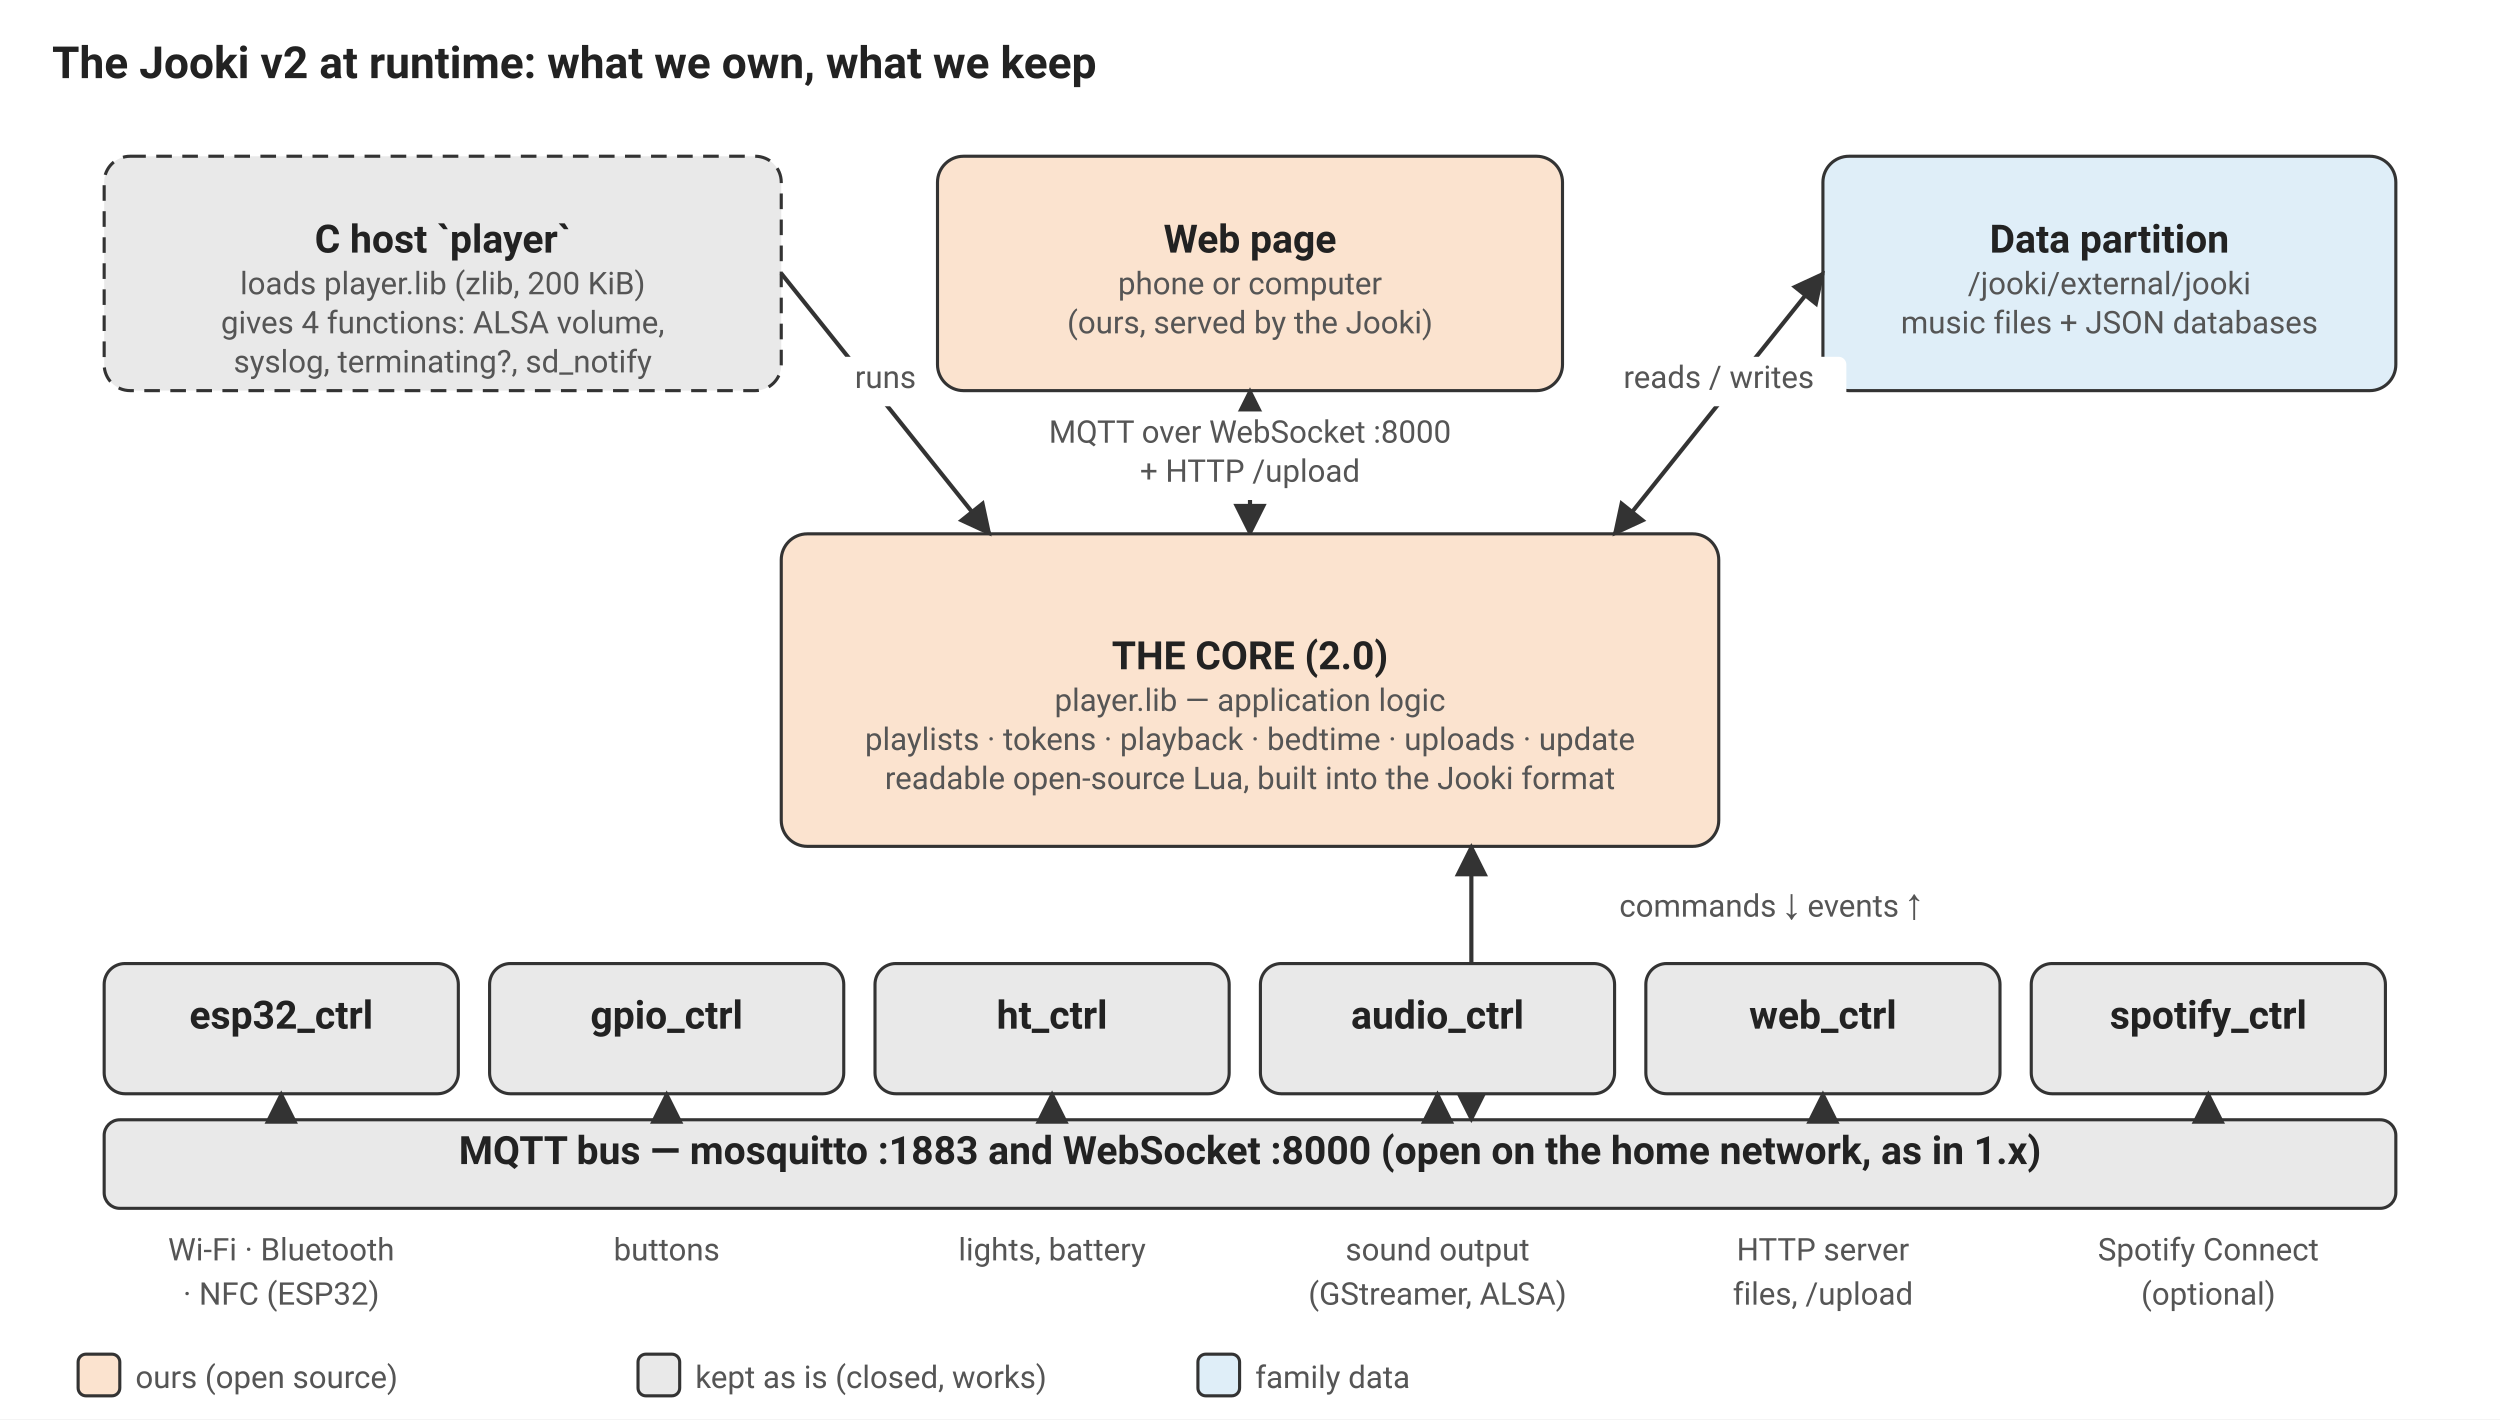
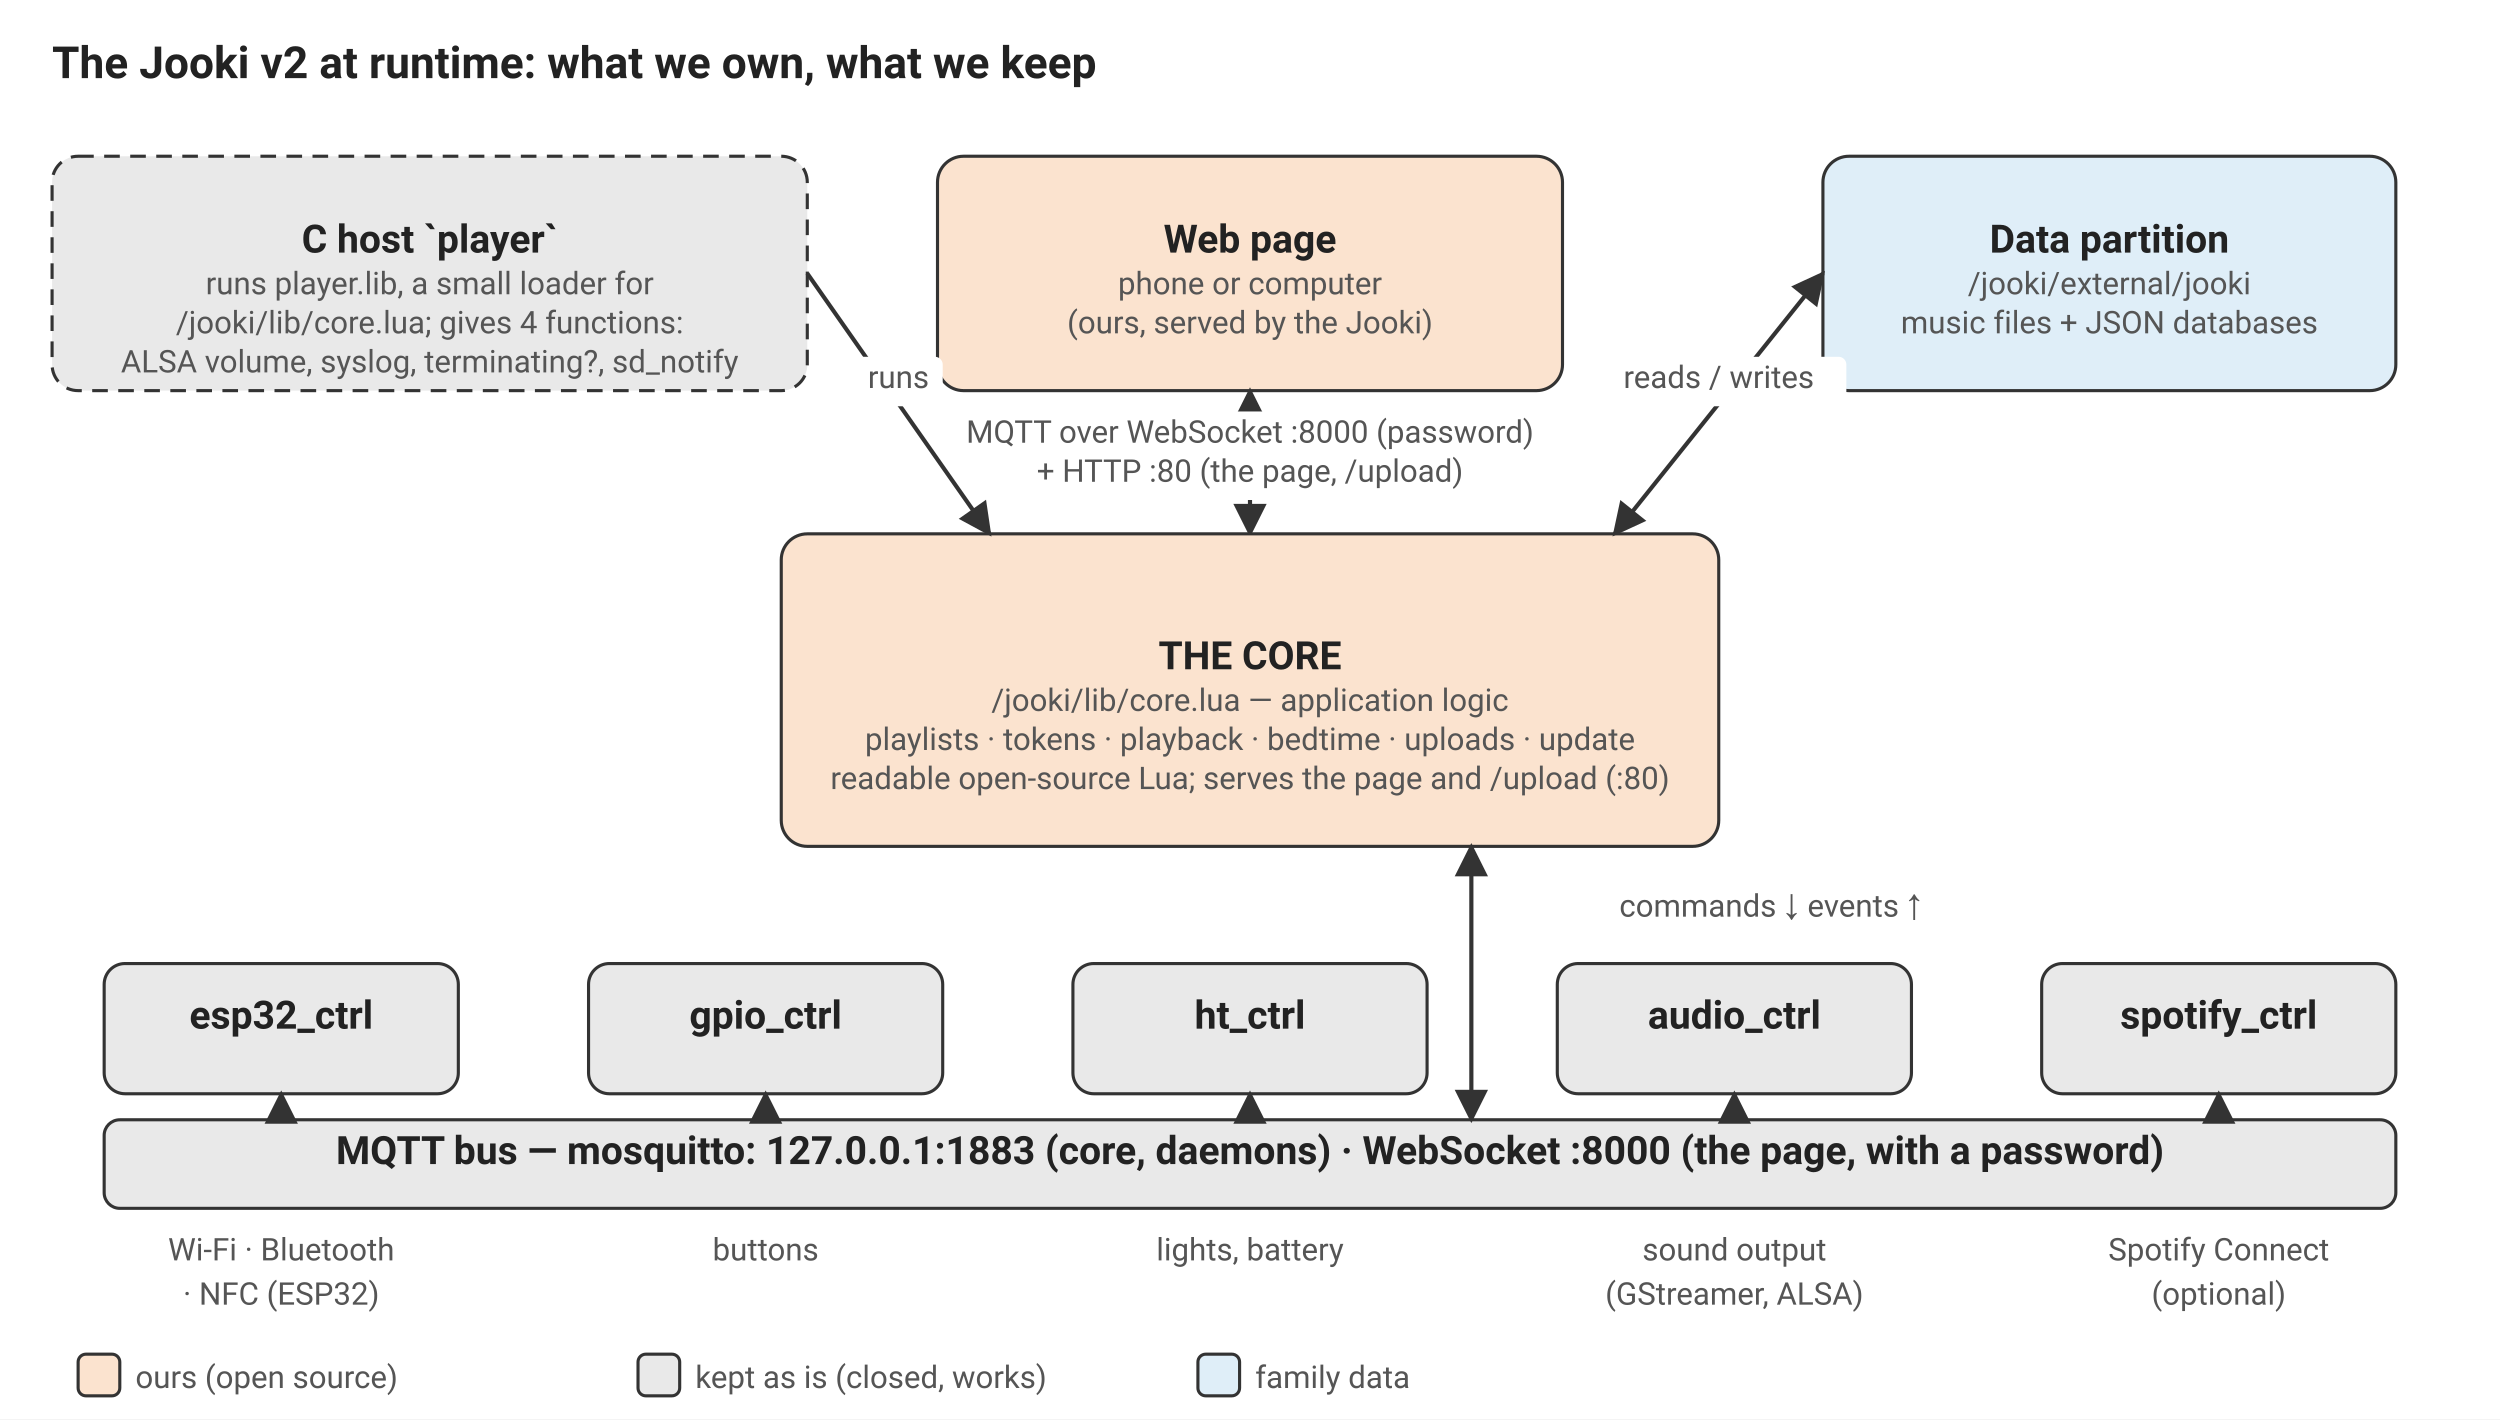
<svg xmlns="http://www.w3.org/2000/svg" viewBox="0 0 960 545" width="960" height="545" role="img" aria-label="Context: what we own, what we keep">
  <style>
text{font-family:system-ui,-apple-system,"Segoe UI",Roboto,Helvetica,Arial,sans-serif;font-size:14px;fill:#222}
.t{font-weight:700;font-size:15px}.s{font-size:12px;fill:#555}.h{font-weight:700;font-size:17px}
.box{stroke:#333;stroke-width:1.2}.dash{stroke-dasharray:6 4}
.arrow{stroke:#333;stroke-width:1.6;fill:none;marker-end:url(#a)}
.arrow2{stroke:#333;stroke-width:1.6;fill:none;marker-end:url(#a);marker-start:url(#b)}
</style>
  <defs>
    <marker id="a" viewBox="0 0 10 10" refX="9" refY="5" markerWidth="8" markerHeight="8" orient="auto-start-reverse">
      <path d="M0 0L10 5L0 10z" fill="#333" />
    </marker>
    <marker id="b" viewBox="0 0 10 10" refX="1" refY="5" markerWidth="8" markerHeight="8" orient="auto">
      <path d="M10 0L0 5L10 10z" fill="#333" />
    </marker>
  </defs>
  <rect width="960" height="545" fill="#fff" />
  <text x="20" y="30" text-anchor="start" class="h">The Jooki v2 at runtime: what we own, what we keep</text>
  <rect x="360" y="60" width="240" height="90" rx="10" fill="#fbe3cf" class="box" />
  <text x="480" y="97" text-anchor="middle" class="t">Web page</text>
  <text x="480" y="113" text-anchor="middle" class="s">phone or computer</text>
  <text x="480" y="128" text-anchor="middle" class="s">(ours, served by the Jooki)</text>
  <path d="M480 150 L480 205" class="arrow2" />
-   <rect x="395" y="158" width="170" height="34" fill="#fff" rx="3" />
-   <text x="480" y="170" text-anchor="middle" class="s">MQTT over WebSocket :8000</text>
-   <text x="480" y="185" text-anchor="middle" class="s">+ HTTP /upload</text>
+   <rect x="359" y="158" width="240" height="34" fill="#fff" rx="3" />
+   <text x="480" y="170" text-anchor="middle" class="s">MQTT over WebSocket :8000 (password)</text>
+   <text x="480" y="185" text-anchor="middle" class="s">+ HTTP :80 (the page, /upload)</text>
  <rect x="300" y="205" width="360" height="120" rx="10" fill="#fbe3cf" class="box" />
-   <text x="480" y="257" text-anchor="middle" class="t">THE CORE (2.0)</text>
-   <text x="480" y="273" text-anchor="middle" class="s">player.lib — application logic</text>
+   <text x="480" y="257" text-anchor="middle" class="t">THE CORE</text>
+   <text x="480" y="273" text-anchor="middle" class="s">/jooki/lib/core.lua — application logic</text>
  <text x="480" y="288" text-anchor="middle" class="s">playlists · tokens · playback · bedtime · uploads · update</text>
-   <text x="480" y="303" text-anchor="middle" class="s">readable open-source Lua, built into the Jooki format</text>
+   <text x="480" y="303" text-anchor="middle" class="s">readable open-source Lua; serves the page and /upload (:80)</text>
  <rect x="40" y="430" width="880" height="34" rx="6" fill="#e9e9e9" class="box" />
-   <text x="480" y="447" text-anchor="middle" class="t">MQTT bus — mosquitto :1883 and WebSocket :8000 (open on the home network, as in 1.x)</text>
+   <text x="480" y="447" text-anchor="middle" class="t">MQTT bus — mosquitto: 127.0.0.1:1883 (core, daemons)  ·  WebSocket :8000 (the page, with a password)</text>
  <path d="M565 325 L565 430" class="arrow2" />
  <rect x="607" y="340" width="144" height="19" fill="#fff" rx="3" />
  <text x="680" y="352" text-anchor="middle" class="s">commands ↓   events ↑</text>
  <rect x="40" y="370" width="136" height="50" rx="8" fill="#e9e9e9" class="box" />
  <text x="108" y="395" text-anchor="middle" class="t">esp32_ctrl</text>
  <text x="108" y="484" text-anchor="middle" class="s">Wi-Fi · Bluetooth</text>
  <text x="108" y="501" text-anchor="middle" class="s">· NFC (ESP32)</text>
-   <rect x="188" y="370" width="136" height="50" rx="8" fill="#e9e9e9" class="box" />
-   <text x="256" y="395" text-anchor="middle" class="t">gpio_ctrl</text>
-   <text x="256" y="484" text-anchor="middle" class="s">buttons</text>
-   <rect x="336" y="370" width="136" height="50" rx="8" fill="#e9e9e9" class="box" />
-   <text x="404" y="395" text-anchor="middle" class="t">ht_ctrl</text>
-   <text x="404" y="484" text-anchor="middle" class="s">lights, battery</text>
-   <rect x="484" y="370" width="136" height="50" rx="8" fill="#e9e9e9" class="box" />
-   <text x="552" y="395" text-anchor="middle" class="t">audio_ctrl</text>
-   <text x="552" y="484" text-anchor="middle" class="s">sound output</text>
-   <text x="552" y="501" text-anchor="middle" class="s">(GStreamer, ALSA)</text>
-   <rect x="632" y="370" width="136" height="50" rx="8" fill="#e9e9e9" class="box" />
-   <text x="700" y="395" text-anchor="middle" class="t">web_ctrl</text>
-   <text x="700" y="484" text-anchor="middle" class="s">HTTP server</text>
-   <text x="700" y="501" text-anchor="middle" class="s">files, /upload</text>
-   <rect x="780" y="370" width="136" height="50" rx="8" fill="#e9e9e9" class="box" />
-   <text x="848" y="395" text-anchor="middle" class="t">spotify_ctrl</text>
-   <text x="848" y="484" text-anchor="middle" class="s">Spotify Connect</text>
-   <text x="848" y="501" text-anchor="middle" class="s">(optional)</text>
+   <rect x="226" y="370" width="136" height="50" rx="8" fill="#e9e9e9" class="box" />
+   <text x="294" y="395" text-anchor="middle" class="t">gpio_ctrl</text>
+   <text x="294" y="484" text-anchor="middle" class="s">buttons</text>
+   <rect x="412" y="370" width="136" height="50" rx="8" fill="#e9e9e9" class="box" />
+   <text x="480" y="395" text-anchor="middle" class="t">ht_ctrl</text>
+   <text x="480" y="484" text-anchor="middle" class="s">lights, battery</text>
+   <rect x="598" y="370" width="136" height="50" rx="8" fill="#e9e9e9" class="box" />
+   <text x="666" y="395" text-anchor="middle" class="t">audio_ctrl</text>
+   <text x="666" y="484" text-anchor="middle" class="s">sound output</text>
+   <text x="666" y="501" text-anchor="middle" class="s">(GStreamer, ALSA)</text>
+   <rect x="784" y="370" width="136" height="50" rx="8" fill="#e9e9e9" class="box" />
+   <text x="852" y="395" text-anchor="middle" class="t">spotify_ctrl</text>
+   <text x="852" y="484" text-anchor="middle" class="s">Spotify Connect</text>
+   <text x="852" y="501" text-anchor="middle" class="s">(optional)</text>
  <path d="M108 430 L108 420" class="arrow" />
-   <path d="M256 430 L256 420" class="arrow" />
-   <path d="M404 430 L404 420" class="arrow" />
-   <path d="M552 430 L552 420" class="arrow" />
-   <path d="M700 430 L700 420" class="arrow" />
-   <path d="M848 430 L848 420" class="arrow" />
-   <rect x="40" y="60" width="260" height="90" rx="10" fill="#e9e9e9" class="box dash" />
-   <text x="170" y="97" text-anchor="middle" class="t">C host `player`</text>
-   <text x="170" y="113" text-anchor="middle" class="s">loads player.lib (zlib, 200 KiB)</text>
-   <text x="170" y="128" text-anchor="middle" class="s">gives 4 functions: ALSA volume,</text>
-   <text x="170" y="143" text-anchor="middle" class="s">syslog, terminating?, sd_notify</text>
-   <path d="M300 105 L380 205" class="arrow" />
-   <rect x="322" y="137" width="35" height="19" fill="#fff" rx="3" />
-   <text x="340" y="149" text-anchor="middle" class="s">runs</text>
+   <path d="M294 430 L294 420" class="arrow" />
+   <path d="M480 430 L480 420" class="arrow" />
+   <path d="M666 430 L666 420" class="arrow" />
+   <path d="M852 430 L852 420" class="arrow" />
+   <rect x="20" y="60" width="290" height="90" rx="10" fill="#e9e9e9" class="box dash" />
+   <text x="165" y="97" text-anchor="middle" class="t">C host `player`</text>
+   <text x="165" y="113" text-anchor="middle" class="s">runs player.lib, a small loader for</text>
+   <text x="165" y="128" text-anchor="middle" class="s">/jooki/lib/core.lua; gives 4 functions:</text>
+   <text x="165" y="143" text-anchor="middle" class="s">ALSA volume, syslog, terminating?, sd_notify</text>
+   <path d="M310 105 L380 205" class="arrow" />
+   <rect x="327" y="137" width="35" height="19" fill="#fff" rx="3" />
+   <text x="345" y="149" text-anchor="middle" class="s">runs</text>
  <rect x="700" y="60" width="220" height="90" rx="10" fill="#dfeef8" class="box" />
  <text x="810" y="97" text-anchor="middle" class="t">Data partition</text>
  <text x="810" y="113" text-anchor="middle" class="s">/jooki/external/jooki</text>
  <text x="810" y="128" text-anchor="middle" class="s">music files + JSON databases</text>
  <path d="M700 105 L620 205" class="arrow2" />
  <rect x="610" y="137" width="99" height="19" fill="#fff" rx="3" />
  <text x="660" y="149" text-anchor="middle" class="s">reads / writes</text>
  <rect x="30" y="520" width="16" height="16" rx="3" fill="#fbe3cf" class="box" />
  <text x="52" y="533" class="s">ours (open source)</text>
  <rect x="245" y="520" width="16" height="16" rx="3" fill="#e9e9e9" class="box" />
  <text x="267" y="533" class="s">kept as is (closed, works)</text>
  <rect x="460" y="520" width="16" height="16" rx="3" fill="#dfeef8" class="box" />
  <text x="482" y="533" class="s">family data</text>
</svg>
